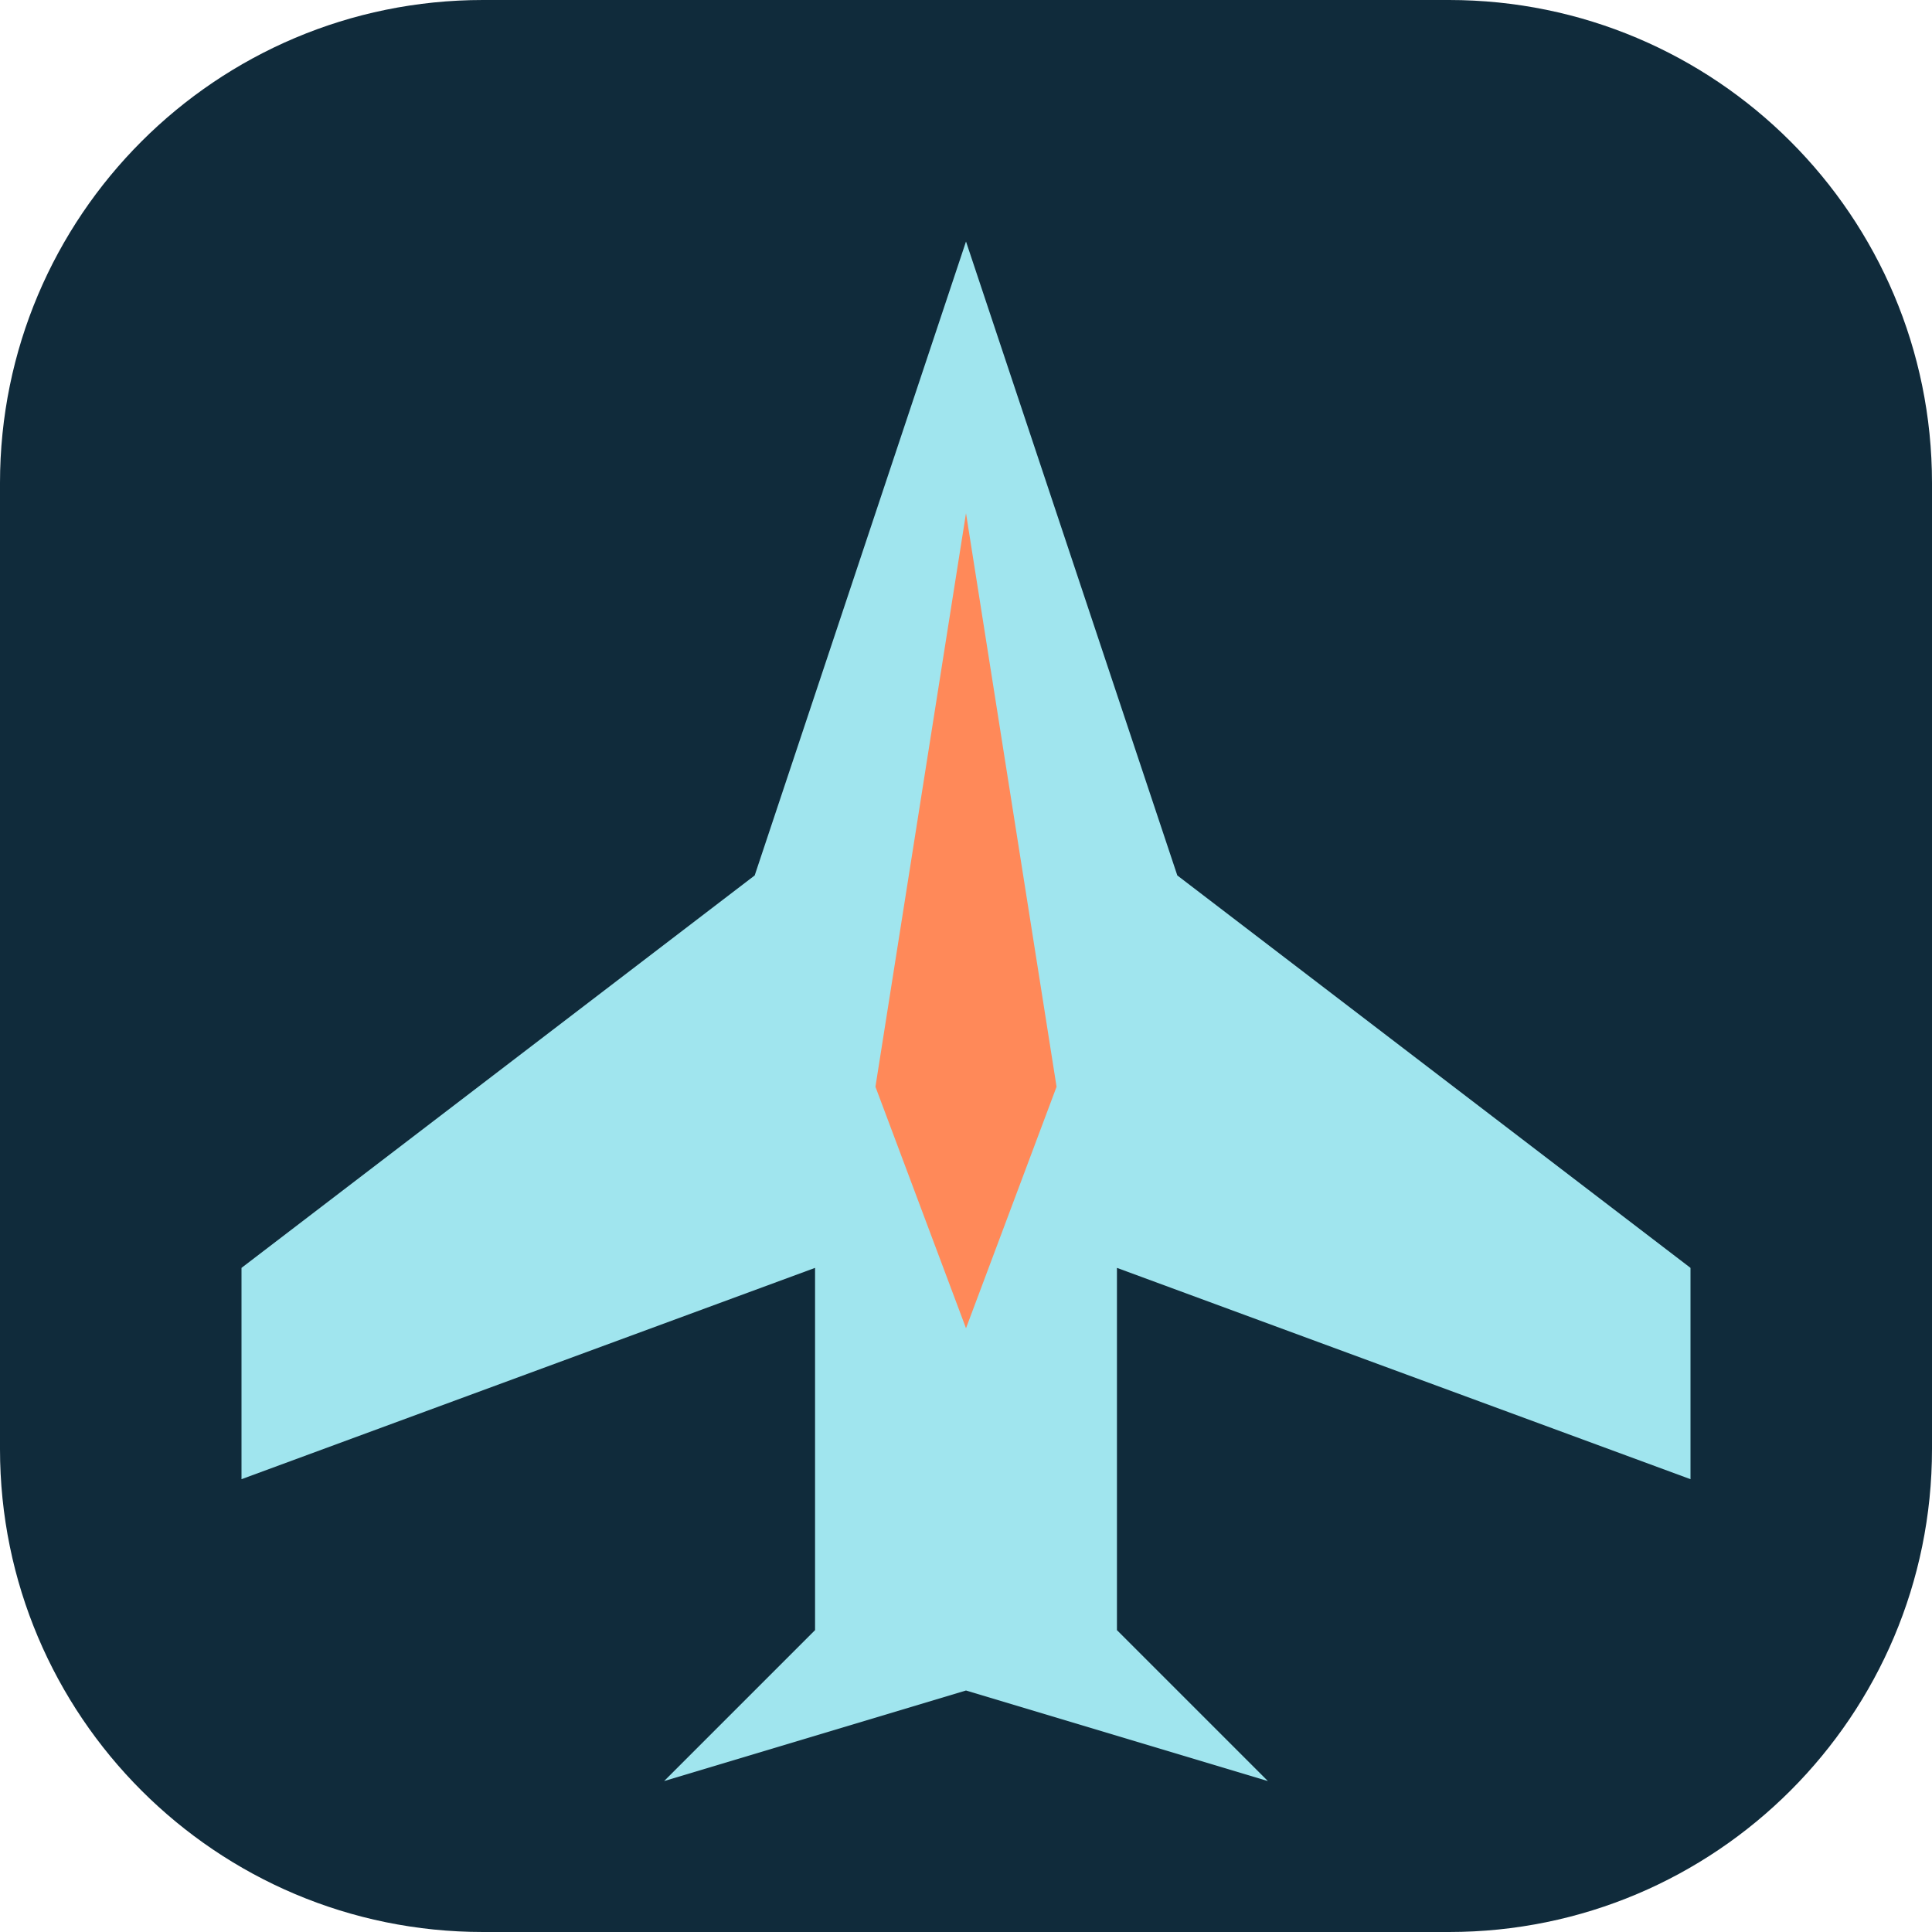
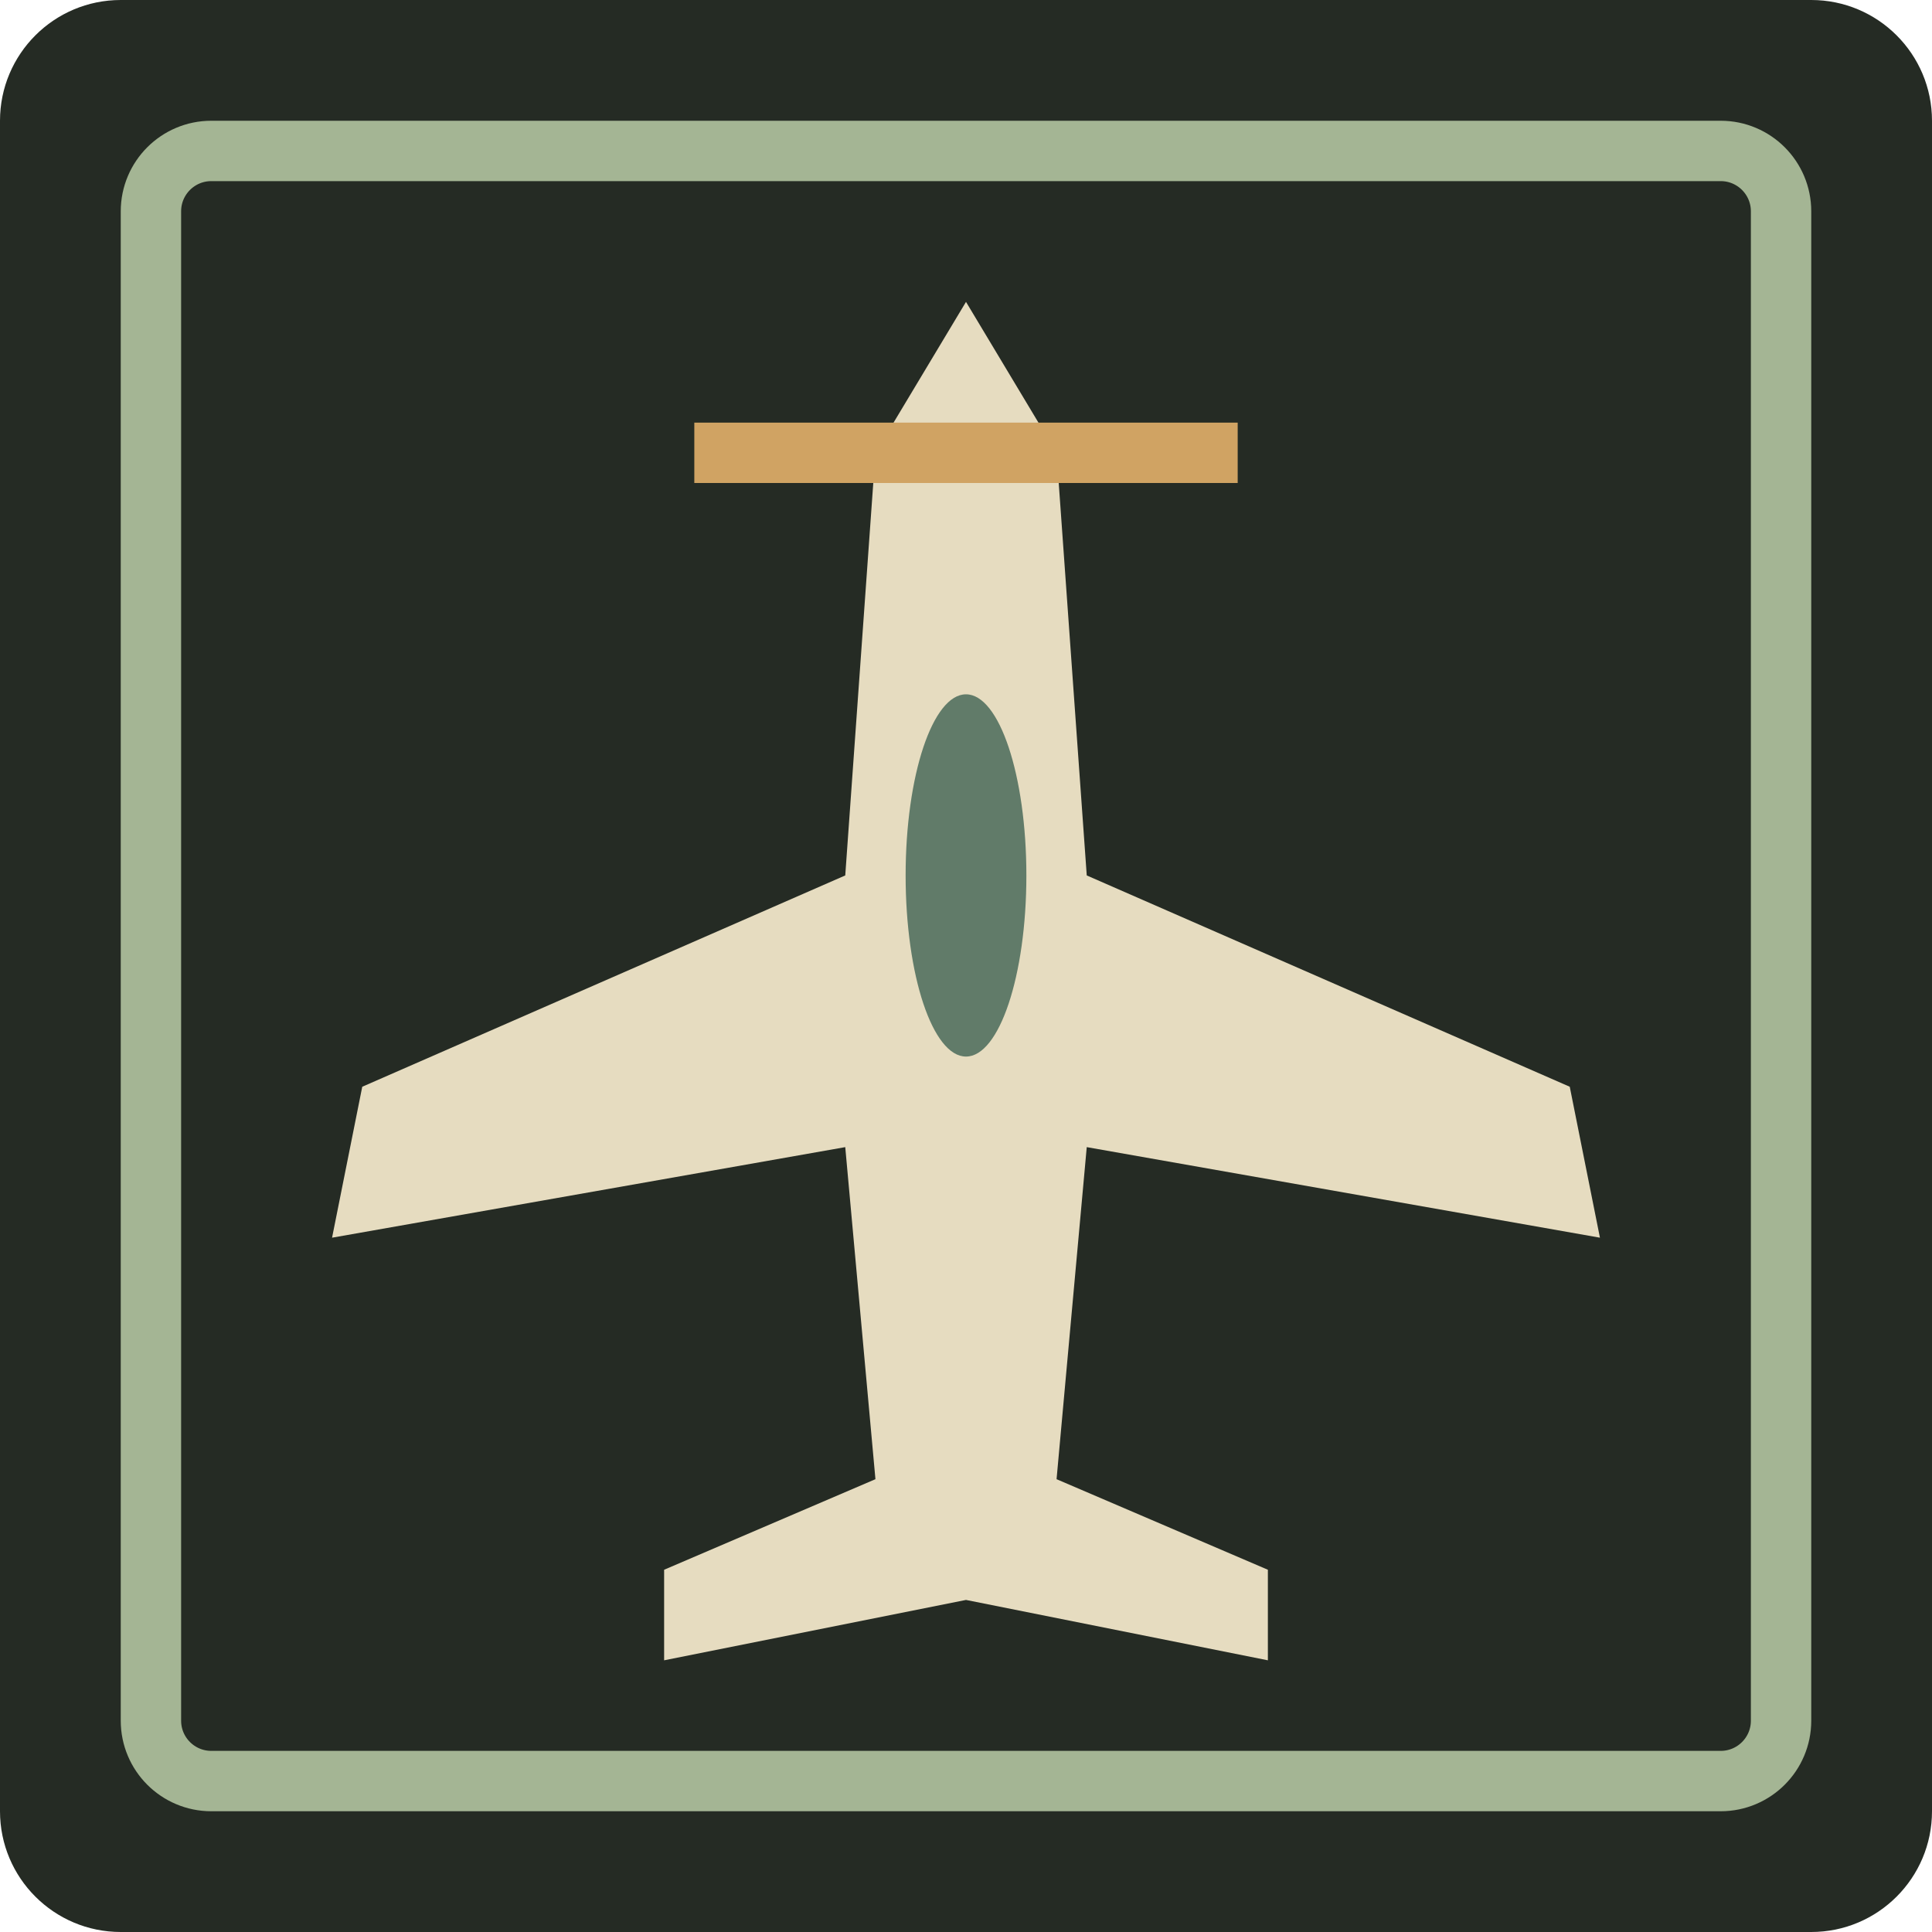
<svg xmlns="http://www.w3.org/2000/svg" viewBox="0 0 64 64">
-   <rect width="64" height="64" rx="16" fill="#102b3b" />
-   <path d="m32 8 7 21 17 13v7l-19-7v12l5 5-10-3-10 3 5-5V42L8 49v-7l17-13z" fill="#a0e5ee" />
-   <path d="m32 17 3 19-3 8-3-8z" fill="#ff8959" />
+   <rect width="64" height="64" rx="4" fill="#252b24" />
+   <rect x="5" y="5" width="54" height="54" rx="2" fill="none" stroke="#a4b594" stroke-width="2" />
+   <path fill="#e6dcc0" d="m32 10 3 5 1 14 16 7 1 5-17-3-1 11 7 3v3l-10-2-10 2v-3l7-3-1-11-17 3 1-5 16-7 1-14z" />
+   <ellipse cx="32" cy="29" rx="2" ry="6" fill="#617b69" />
+   <path stroke="#d0a363" stroke-width="2" d="M23 15h18" />
</svg>
